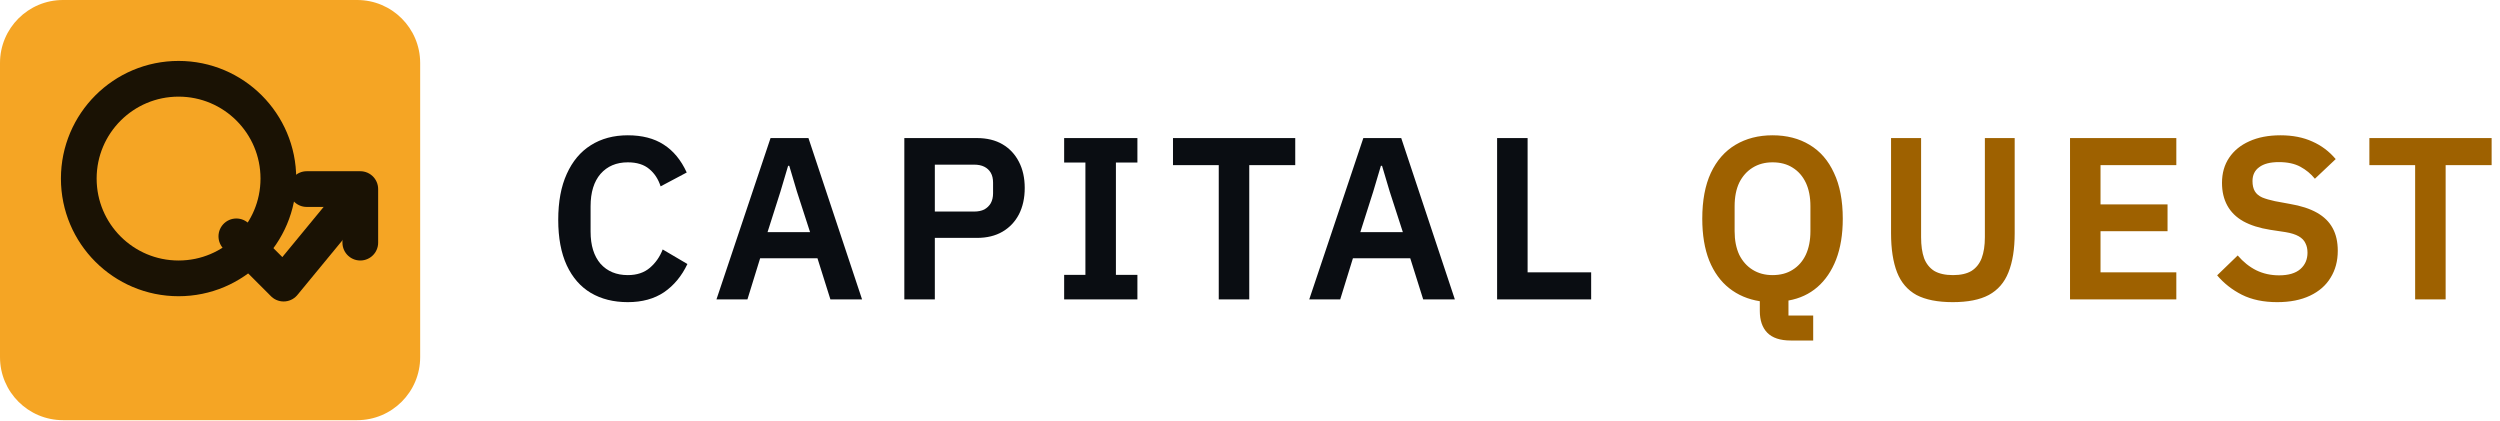
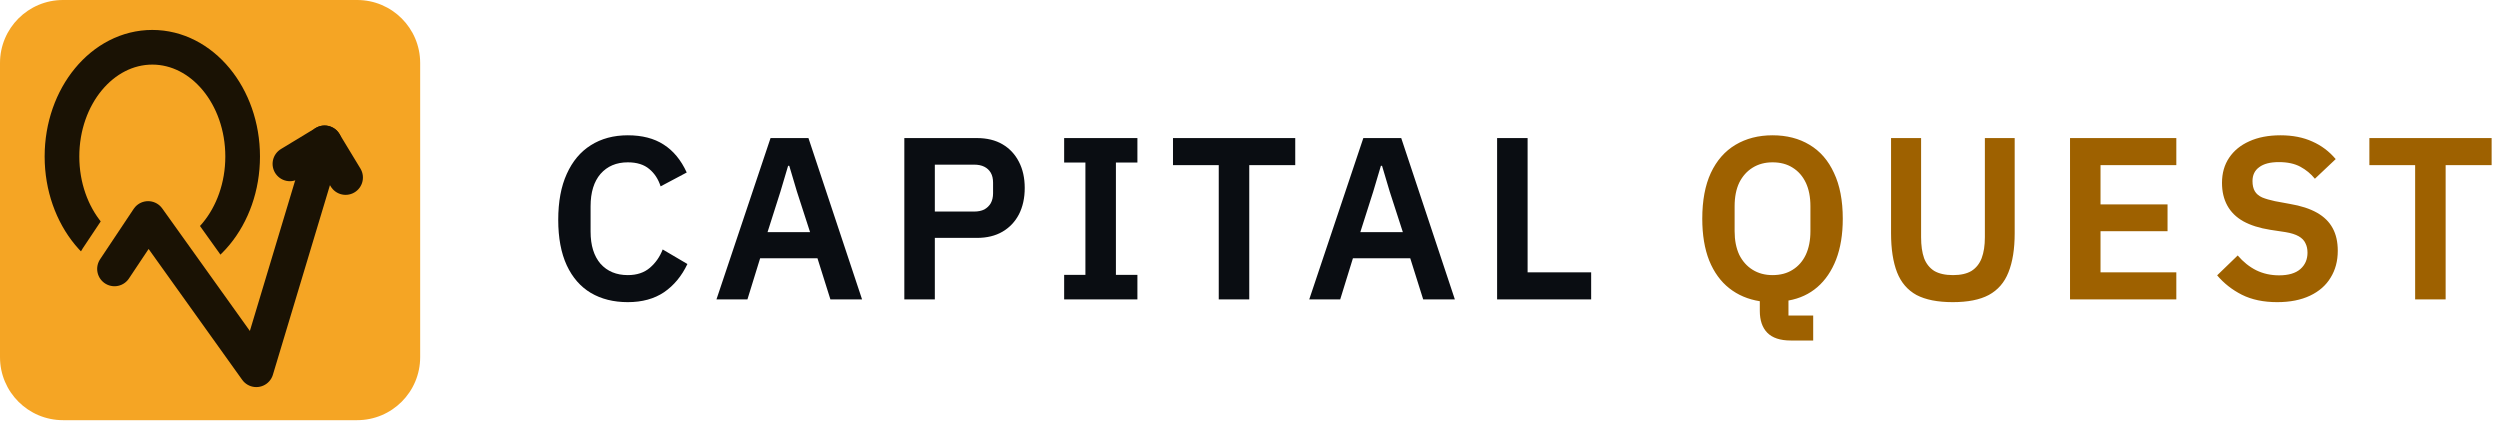
<svg xmlns="http://www.w3.org/2000/svg" width="238" height="40" viewBox="0 0 238 40" fill="none" role="img" aria-label="Capital Quest">
  <path d="M34 0H6C2.686 0 0 2.686 0 6V34C0 37.314 2.686 40 6 40H34C37.314 40 40 37.314 40 34V6C40 2.686 37.314 0 34 0Z" fill="#F5A524" />
-   <path d="M17 26.5C22.247 26.5 26.5 22.247 26.5 17C26.5 11.753 22.247 7.5 17 7.5C11.753 7.5 7.5 11.753 7.5 17C7.5 22.247 11.753 26.5 17 26.5Z" stroke="#1A1204" stroke-width="3.4" />
-   <path d="M22.5 22.5L27 27L34 18.5" stroke="#1A1204" stroke-width="3.4" stroke-linecap="round" stroke-linejoin="round" />
-   <path d="M29.2 18H34.3V23.1" stroke="#1A1204" stroke-width="3.4" stroke-linecap="round" stroke-linejoin="round" />
+   <path d="M14.5 25.3C19.25 25.3 23.1 20.644 23.1 14.9C23.1 9.156 19.25 4.5 14.5 4.5C9.75 4.5 5.9 9.156 5.9 14.9C5.9 20.644 9.75 25.3 14.5 25.3Z" stroke="#1A1204" stroke-width="3.3" />
+   <path d="M10.9 25.6L14.1 20.8L24.4 35.2L30.9 13.6" stroke="#F5A524" stroke-width="7.2" stroke-linecap="round" stroke-linejoin="round" />
+   <path d="M10.9 25.6L14.1 20.8L24.4 35.2L30.9 13.6" stroke="#1A1204" stroke-width="3.3" stroke-linecap="round" stroke-linejoin="round" />
+   <path d="M27.6 15.6L30.9 13.6L32.9 16.9" stroke="#1A1204" stroke-width="3.3" stroke-linecap="round" stroke-linejoin="round" />
  <path d="M59.766 28.764C58.417 28.764 57.243 28.471 56.246 27.884C55.263 27.297 54.501 26.425 53.958 25.266C53.415 24.093 53.144 22.648 53.144 20.932C53.144 19.201 53.415 17.742 53.958 16.554C54.501 15.351 55.263 14.442 56.246 13.826C57.243 13.195 58.417 12.88 59.766 12.88C61.13 12.88 62.267 13.173 63.176 13.76C64.1 14.347 64.833 15.234 65.376 16.422L62.89 17.742C62.67 17.053 62.311 16.503 61.812 16.092C61.313 15.667 60.631 15.454 59.766 15.454C58.681 15.454 57.815 15.821 57.17 16.554C56.539 17.287 56.224 18.314 56.224 19.634V22.054C56.224 23.359 56.539 24.379 57.17 25.112C57.815 25.831 58.681 26.19 59.766 26.19C60.631 26.19 61.335 25.955 61.878 25.486C62.421 25.017 62.824 24.437 63.088 23.748L65.442 25.134C64.899 26.278 64.159 27.173 63.22 27.818C62.281 28.449 61.13 28.764 59.766 28.764ZM82.068 28.5H79.054L77.822 24.584H72.366L71.156 28.5H68.208L73.356 13.144H76.964L82.068 28.5ZM77.118 22.098L75.864 18.226L75.138 15.784H75.028L74.302 18.226L73.07 22.098H77.118ZM88.996 28.5H86.092V13.144H93C93.953 13.144 94.767 13.342 95.442 13.738C96.116 14.134 96.637 14.691 97.004 15.41C97.37 16.114 97.554 16.943 97.554 17.896C97.554 18.849 97.37 19.685 97.004 20.404C96.637 21.108 96.116 21.658 95.442 22.054C94.767 22.45 93.953 22.648 93 22.648H88.996V28.5ZM88.996 15.674V20.14H92.736C93.117 20.14 93.44 20.074 93.704 19.942C93.968 19.795 94.173 19.597 94.32 19.348C94.466 19.084 94.54 18.769 94.54 18.402V17.39C94.54 17.009 94.466 16.693 94.32 16.444C94.173 16.195 93.968 16.004 93.704 15.872C93.44 15.74 93.117 15.674 92.736 15.674H88.996ZM108.281 28.5H101.307V26.168H103.331V15.476H101.307V13.144H108.281V15.476H106.235V26.168H108.281V28.5ZM123.307 15.718H118.929V28.5H116.025V15.718H111.669V13.144H123.307V15.718ZM138.501 28.5H135.487L134.255 24.584H128.799L127.589 28.5H124.641L129.789 13.144H133.397L138.501 28.5ZM133.551 22.098L132.297 18.226L131.571 15.784H131.461L130.735 18.226L129.503 22.098H133.551ZM151.478 28.5H142.524V13.144H145.428V25.926H151.478V28.5Z" fill="#0A0D12" />
  <path d="M172.616 30.04V32.416H170.482C169.47 32.416 168.722 32.167 168.238 31.668C167.769 31.184 167.534 30.495 167.534 29.6V28.676C166.419 28.5 165.451 28.089 164.63 27.444C163.809 26.799 163.171 25.919 162.716 24.804C162.276 23.689 162.056 22.362 162.056 20.822C162.056 19.091 162.327 17.639 162.87 16.466C163.427 15.278 164.212 14.383 165.224 13.782C166.236 13.181 167.409 12.88 168.744 12.88C170.093 12.88 171.267 13.181 172.264 13.782C173.276 14.383 174.053 15.278 174.596 16.466C175.153 17.639 175.432 19.091 175.432 20.822C175.432 22.318 175.219 23.616 174.794 24.716C174.369 25.801 173.775 26.674 173.012 27.334C172.249 27.994 171.333 28.419 170.262 28.61V30.04H172.616ZM168.744 26.19C169.492 26.19 170.13 26.021 170.658 25.684C171.201 25.347 171.619 24.87 171.912 24.254C172.205 23.623 172.352 22.875 172.352 22.01V19.634C172.352 18.754 172.205 18.006 171.912 17.39C171.619 16.774 171.201 16.297 170.658 15.96C170.13 15.623 169.492 15.454 168.744 15.454C168.025 15.454 167.395 15.623 166.852 15.96C166.309 16.297 165.884 16.774 165.576 17.39C165.283 18.006 165.136 18.754 165.136 19.634V22.01C165.136 22.875 165.283 23.623 165.576 24.254C165.884 24.87 166.309 25.347 166.852 25.684C167.395 26.021 168.025 26.19 168.744 26.19ZM180.028 13.144H182.888V22.582C182.888 23.374 182.983 24.041 183.174 24.584C183.379 25.112 183.702 25.515 184.142 25.794C184.597 26.058 185.191 26.19 185.924 26.19C186.657 26.19 187.244 26.058 187.684 25.794C188.124 25.515 188.447 25.112 188.652 24.584C188.857 24.041 188.96 23.374 188.96 22.582V13.144H191.798V22.208C191.798 23.704 191.6 24.943 191.204 25.926C190.823 26.894 190.199 27.613 189.334 28.082C188.483 28.537 187.339 28.764 185.902 28.764C184.465 28.764 183.313 28.537 182.448 28.082C181.597 27.613 180.981 26.894 180.6 25.926C180.219 24.943 180.028 23.704 180.028 22.208V13.144ZM207.186 28.5H197.066V13.144H207.186V15.718H199.97V19.458H206.35V22.01H199.97V25.926H207.186V28.5ZM216.792 28.764C215.486 28.764 214.364 28.529 213.426 28.06C212.502 27.591 211.717 26.975 211.072 26.212L213.03 24.32C213.558 24.936 214.144 25.405 214.79 25.728C215.45 26.051 216.176 26.212 216.968 26.212C217.862 26.212 218.537 26.014 218.992 25.618C219.446 25.222 219.674 24.701 219.674 24.056C219.674 23.704 219.608 23.403 219.476 23.154C219.358 22.89 219.146 22.67 218.838 22.494C218.53 22.318 218.112 22.186 217.584 22.098L216.132 21.878C215.105 21.717 214.247 21.445 213.558 21.064C212.883 20.683 212.377 20.184 212.04 19.568C211.702 18.952 211.534 18.233 211.534 17.412C211.534 16.488 211.761 15.689 212.216 15.014C212.67 14.339 213.308 13.819 214.13 13.452C214.966 13.071 215.956 12.88 217.1 12.88C218.258 12.88 219.27 13.078 220.136 13.474C221.001 13.855 221.742 14.413 222.358 15.146L220.378 17.016C219.996 16.547 219.534 16.165 218.992 15.872C218.449 15.579 217.767 15.432 216.946 15.432C216.124 15.432 215.501 15.593 215.076 15.916C214.65 16.224 214.438 16.664 214.438 17.236C214.438 17.632 214.511 17.955 214.658 18.204C214.804 18.453 215.039 18.651 215.362 18.798C215.684 18.93 216.088 19.047 216.572 19.15L218.002 19.414C219.043 19.59 219.901 19.869 220.576 20.25C221.25 20.631 221.749 21.123 222.072 21.724C222.394 22.311 222.556 23.029 222.556 23.88C222.556 24.848 222.328 25.699 221.874 26.432C221.434 27.165 220.781 27.737 219.916 28.148C219.05 28.559 218.009 28.764 216.792 28.764ZM237.203 15.718H232.825V28.5H229.921V15.718H225.565V13.144H237.203V15.718Z" fill="#9E6100" />
</svg>
